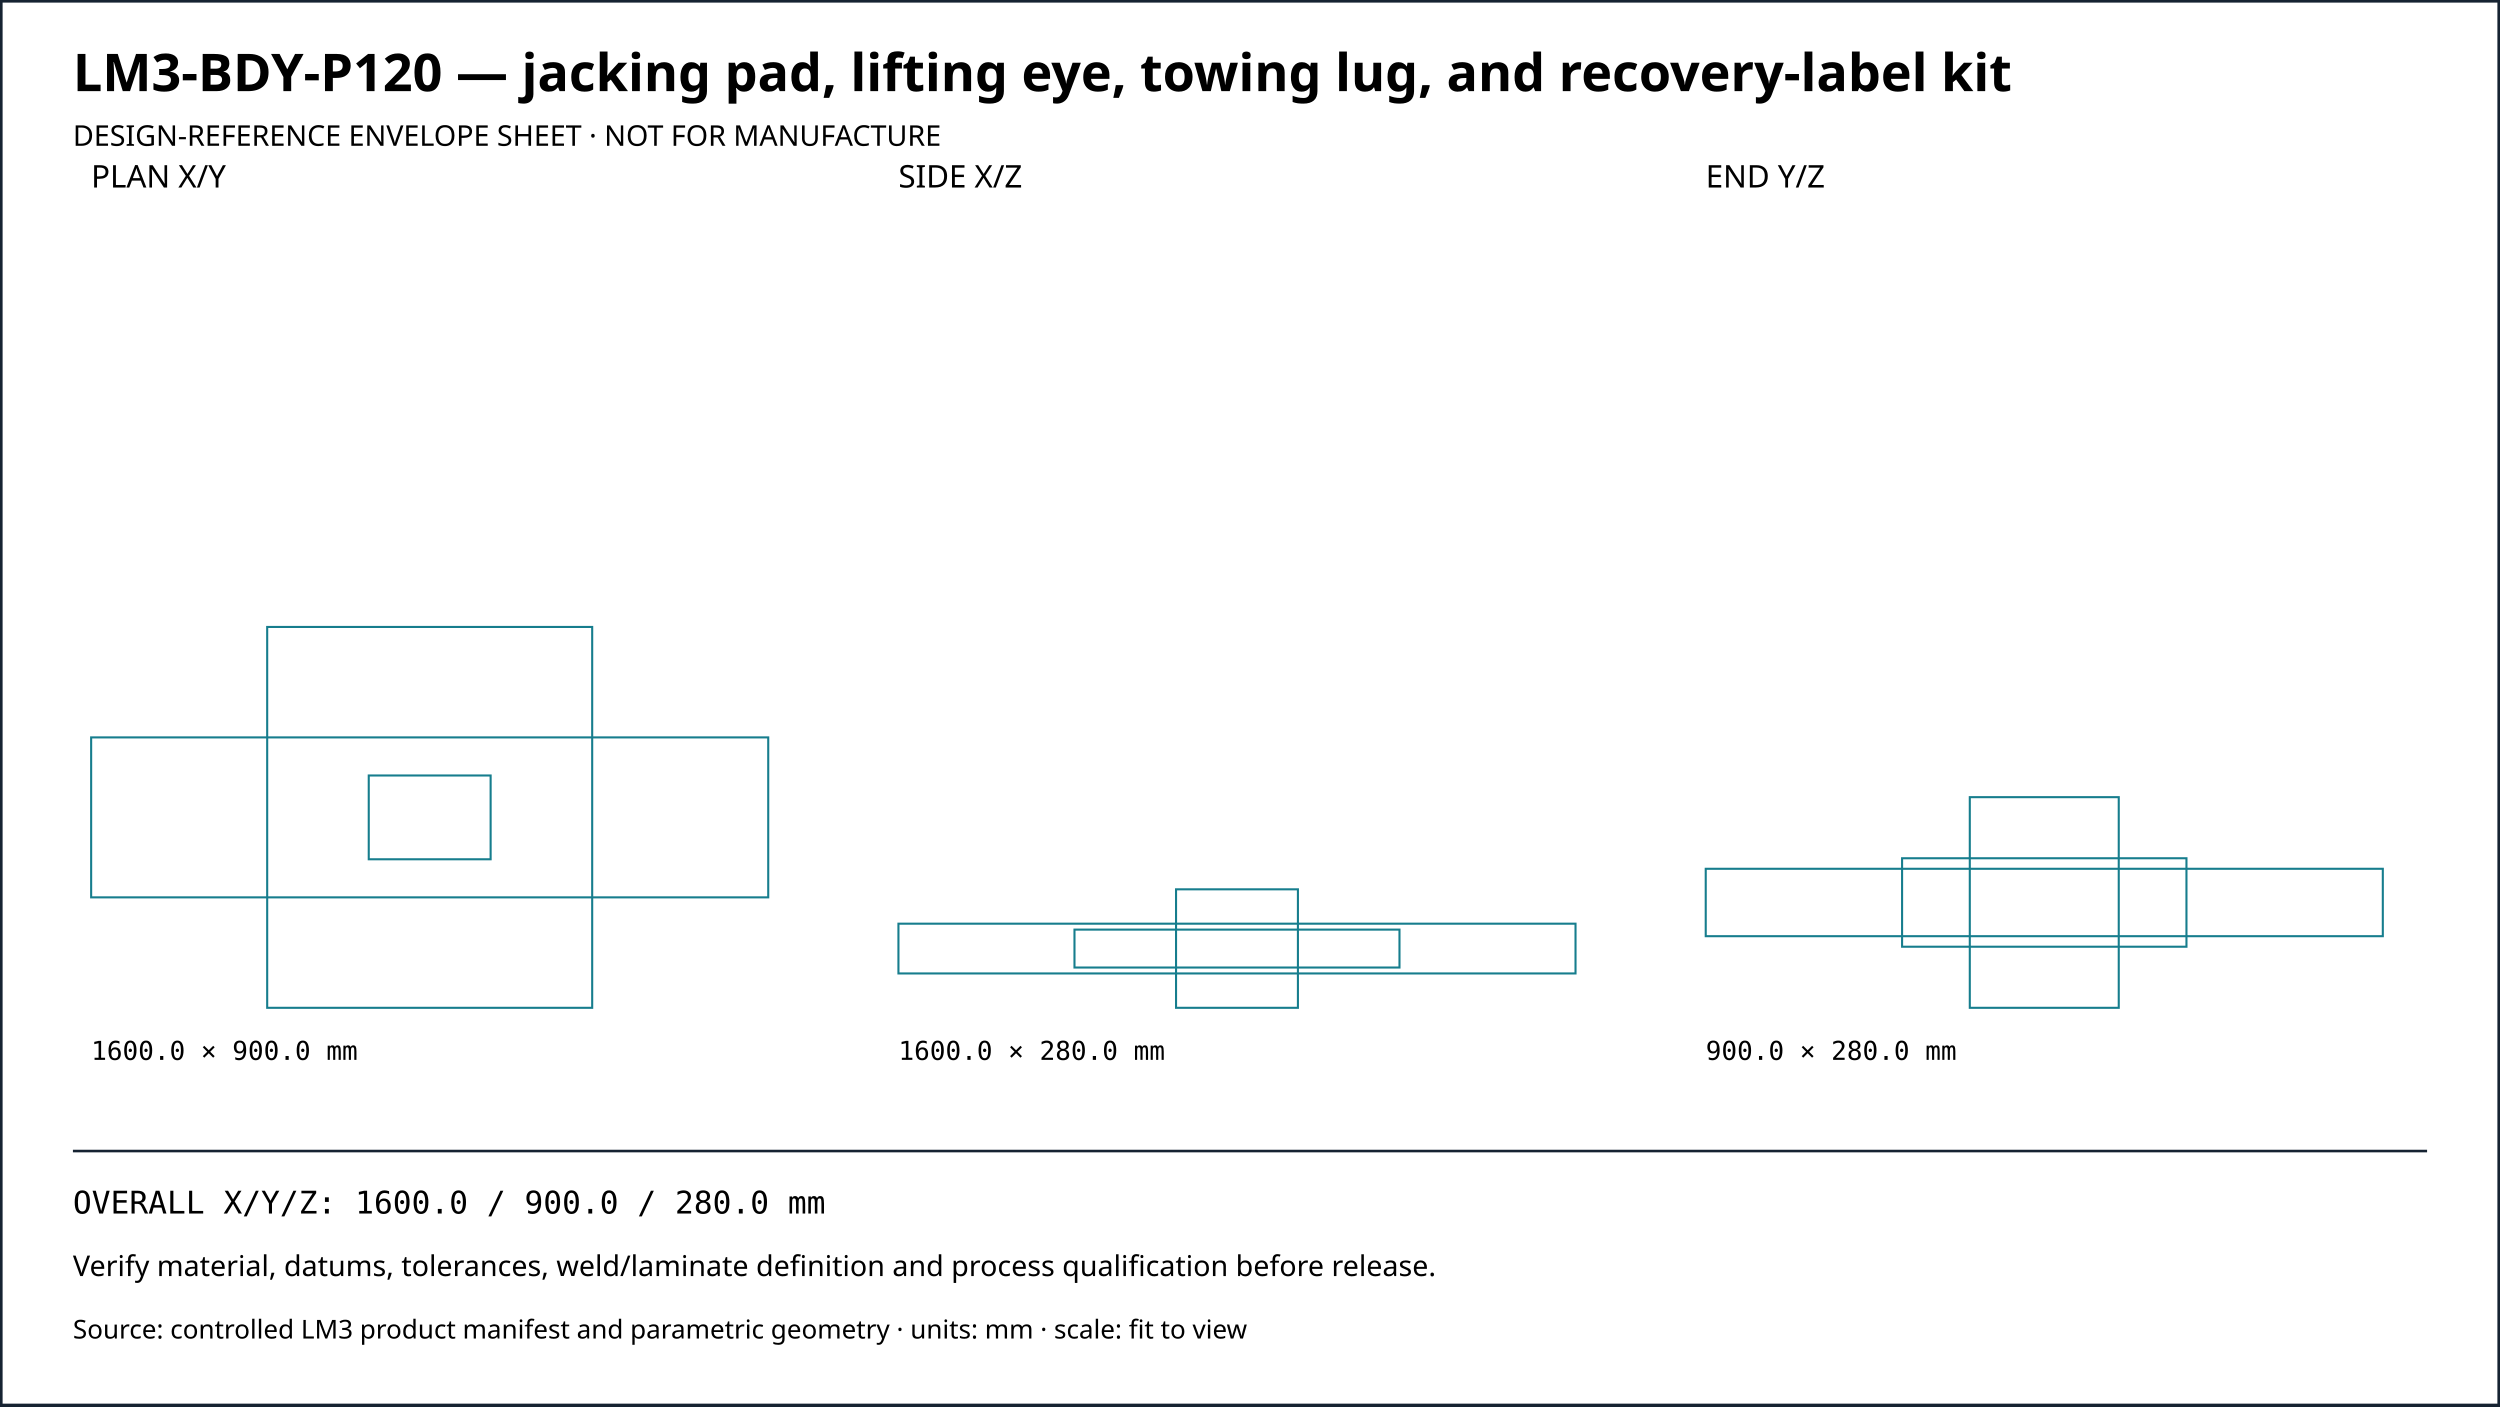
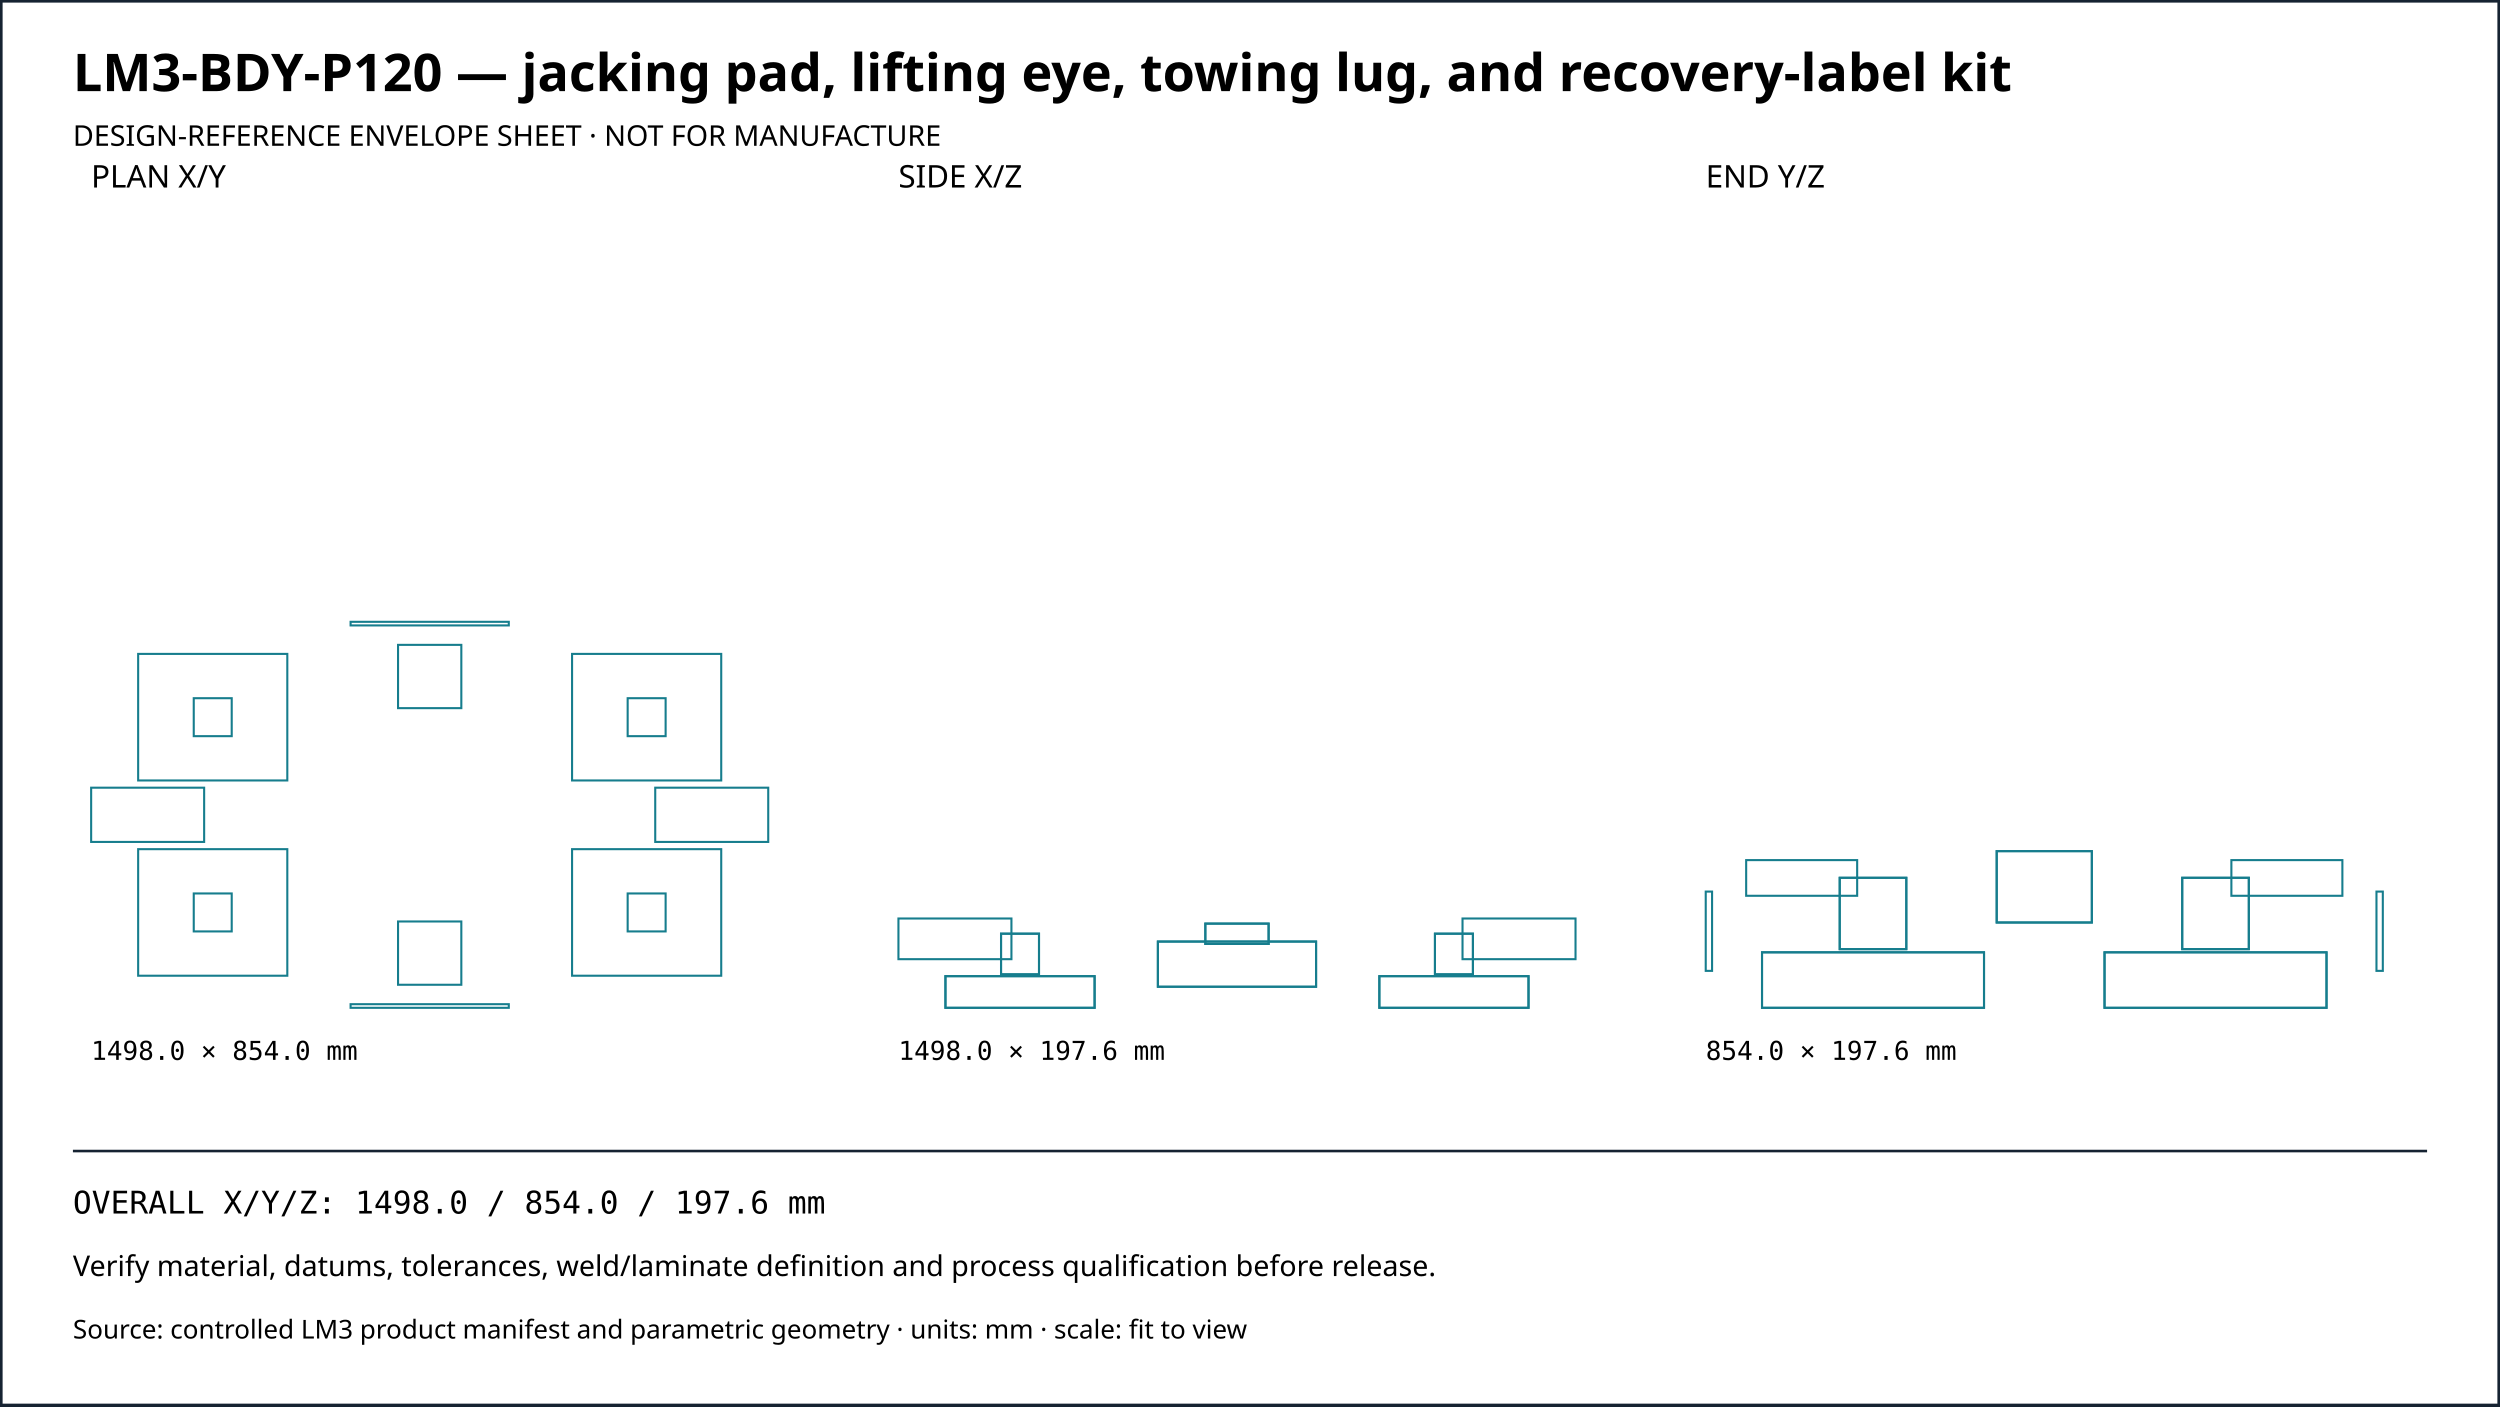
<svg xmlns="http://www.w3.org/2000/svg" width="960" height="540" viewBox="0 0 960 540">
  <rect width="960" height="540" fill="white" stroke="#162332" stroke-width="2" />
  <text x="28" y="35" font-family="sans-serif" font-size="20" font-weight="bold">LM3-BDY-P120 — jacking pad, lifting eye, towing lug, and recovery-label kit</text>
  <text x="28" y="56" font-family="sans-serif" font-size="11">DESIGN-REFERENCE ENVELOPE SHEET · NOT FOR MANUFACTURE</text>
  <text x="35.0" y="72.0" font-family="sans-serif" font-size="12">PLAN X/Y</text>
-   <rect x="35.000" y="283.163" width="260.000" height="61.425" fill="none" stroke="#167d8d" stroke-width="0.8" data-primitive="001" />
-   <rect x="102.600" y="240.750" width="124.800" height="146.250" fill="none" stroke="#167d8d" stroke-width="0.8" data-primitive="002" />
-   <rect x="141.600" y="297.788" width="46.800" height="32.175" fill="none" stroke="#167d8d" stroke-width="0.8" data-primitive="003" />
-   <text x="35.0" y="407" font-family="monospace" font-size="10">1600.0 × 900.0 mm</text>
+   <rect x="53.051" y="326.079" width="57.276" height="48.598" fill="none" stroke="#167d8d" stroke-width="0.8" data-primitive="001" />
+   <rect x="74.399" y="343.088" width="14.579" height="14.579" fill="none" stroke="#167d8d" stroke-width="0.8" data-primitive="002" />
+   <rect x="53.051" y="251.099" width="57.276" height="48.598" fill="none" stroke="#167d8d" stroke-width="0.8" data-primitive="003" />
+   <rect x="74.399" y="268.108" width="14.579" height="14.579" fill="none" stroke="#167d8d" stroke-width="0.8" data-primitive="004" />
+   <rect x="219.673" y="326.079" width="57.276" height="48.598" fill="none" stroke="#167d8d" stroke-width="0.8" data-primitive="005" />
+   <rect x="241.021" y="343.088" width="14.579" height="14.579" fill="none" stroke="#167d8d" stroke-width="0.8" data-primitive="006" />
+   <rect x="219.673" y="251.099" width="57.276" height="48.598" fill="none" stroke="#167d8d" stroke-width="0.8" data-primitive="007" />
+   <rect x="241.021" y="268.108" width="14.579" height="14.579" fill="none" stroke="#167d8d" stroke-width="0.8" data-primitive="008" />
+   <rect x="152.850" y="353.849" width="24.299" height="24.299" fill="none" stroke="#167d8d" stroke-width="0.8" data-primitive="009" />
+   <rect x="152.850" y="247.628" width="24.299" height="24.299" fill="none" stroke="#167d8d" stroke-width="0.8" data-primitive="010" />
+   <rect x="35.000" y="302.474" width="43.391" height="20.828" fill="none" stroke="#167d8d" stroke-width="0.8" data-primitive="011" />
+   <rect x="251.609" y="302.474" width="43.391" height="20.828" fill="none" stroke="#167d8d" stroke-width="0.8" data-primitive="012" />
+   <rect x="134.626" y="385.611" width="60.748" height="1.389" fill="none" stroke="#167d8d" stroke-width="0.8" data-primitive="013" />
+   <rect x="134.626" y="238.776" width="60.748" height="1.389" fill="none" stroke="#167d8d" stroke-width="0.8" data-primitive="014" />
+   <text x="35.0" y="407" font-family="monospace" font-size="10">1498.0 × 854.0 mm</text>
  <text x="345.0" y="72.0" font-family="sans-serif" font-size="12">SIDE X/Z</text>
-   <rect x="345.000" y="354.695" width="260.000" height="19.110" fill="none" stroke="#167d8d" stroke-width="0.8" data-primitive="001" />
-   <rect x="412.600" y="356.970" width="124.800" height="14.560" fill="none" stroke="#167d8d" stroke-width="0.8" data-primitive="002" />
-   <rect x="451.600" y="341.500" width="46.800" height="45.500" fill="none" stroke="#167d8d" stroke-width="0.8" data-primitive="003" />
-   <text x="345.0" y="407" font-family="monospace" font-size="10">1600.0 × 280.0 mm</text>
+   <rect x="363.051" y="374.850" width="57.276" height="12.150" fill="none" stroke="#167d8d" stroke-width="0.8" data-primitive="001" />
+   <rect x="384.399" y="358.535" width="14.579" height="15.621" fill="none" stroke="#167d8d" stroke-width="0.8" data-primitive="002" />
+   <rect x="363.051" y="374.850" width="57.276" height="12.150" fill="none" stroke="#167d8d" stroke-width="0.8" data-primitive="003" />
+   <rect x="384.399" y="358.535" width="14.579" height="15.621" fill="none" stroke="#167d8d" stroke-width="0.8" data-primitive="004" />
+   <rect x="529.673" y="374.850" width="57.276" height="12.150" fill="none" stroke="#167d8d" stroke-width="0.8" data-primitive="005" />
+   <rect x="551.021" y="358.535" width="14.579" height="15.621" fill="none" stroke="#167d8d" stroke-width="0.8" data-primitive="006" />
+   <rect x="529.673" y="374.850" width="57.276" height="12.150" fill="none" stroke="#167d8d" stroke-width="0.8" data-primitive="007" />
+   <rect x="551.021" y="358.535" width="14.579" height="15.621" fill="none" stroke="#167d8d" stroke-width="0.8" data-primitive="008" />
+   <rect x="462.850" y="354.665" width="24.299" height="7.810" fill="none" stroke="#167d8d" stroke-width="0.8" data-primitive="009" />
+   <rect x="462.850" y="354.665" width="24.299" height="7.810" fill="none" stroke="#167d8d" stroke-width="0.8" data-primitive="010" />
+   <rect x="345.000" y="352.704" width="43.391" height="15.621" fill="none" stroke="#167d8d" stroke-width="0.8" data-primitive="011" />
+   <rect x="561.609" y="352.704" width="43.391" height="15.621" fill="none" stroke="#167d8d" stroke-width="0.8" data-primitive="012" />
+   <rect x="444.626" y="361.555" width="60.748" height="17.356" fill="none" stroke="#167d8d" stroke-width="0.8" data-primitive="013" />
+   <rect x="444.626" y="361.555" width="60.748" height="17.356" fill="none" stroke="#167d8d" stroke-width="0.8" data-primitive="014" />
+   <text x="345.0" y="407" font-family="monospace" font-size="10">1498.0 × 197.6 mm</text>
  <text x="655.0" y="72.0" font-family="sans-serif" font-size="12">END Y/Z</text>
-   <rect x="730.400" y="329.569" width="109.200" height="33.973" fill="none" stroke="#167d8d" stroke-width="0.8" data-primitive="001" />
-   <rect x="655.000" y="333.613" width="260.000" height="25.884" fill="none" stroke="#167d8d" stroke-width="0.8" data-primitive="002" />
-   <rect x="756.400" y="306.111" width="57.200" height="80.889" fill="none" stroke="#167d8d" stroke-width="0.8" data-primitive="003" />
-   <text x="655.0" y="407" font-family="monospace" font-size="10">900.0 × 280.0 mm</text>
+   <rect x="676.616" y="365.689" width="85.246" height="21.311" fill="none" stroke="#167d8d" stroke-width="0.8" data-primitive="001" />
+   <rect x="706.452" y="337.070" width="25.574" height="27.400" fill="none" stroke="#167d8d" stroke-width="0.8" data-primitive="002" />
+   <rect x="808.138" y="365.689" width="85.246" height="21.311" fill="none" stroke="#167d8d" stroke-width="0.8" data-primitive="003" />
+   <rect x="837.974" y="337.070" width="25.574" height="27.400" fill="none" stroke="#167d8d" stroke-width="0.8" data-primitive="004" />
+   <rect x="676.616" y="365.689" width="85.246" height="21.311" fill="none" stroke="#167d8d" stroke-width="0.8" data-primitive="005" />
+   <rect x="706.452" y="337.070" width="25.574" height="27.400" fill="none" stroke="#167d8d" stroke-width="0.8" data-primitive="006" />
+   <rect x="808.138" y="365.689" width="85.246" height="21.311" fill="none" stroke="#167d8d" stroke-width="0.8" data-primitive="007" />
+   <rect x="837.974" y="337.070" width="25.574" height="27.400" fill="none" stroke="#167d8d" stroke-width="0.8" data-primitive="008" />
+   <rect x="670.527" y="330.281" width="42.623" height="13.700" fill="none" stroke="#167d8d" stroke-width="0.8" data-primitive="009" />
+   <rect x="856.850" y="330.281" width="42.623" height="13.700" fill="none" stroke="#167d8d" stroke-width="0.8" data-primitive="010" />
+   <rect x="766.733" y="326.841" width="36.534" height="27.400" fill="none" stroke="#167d8d" stroke-width="0.8" data-primitive="011" />
+   <rect x="766.733" y="326.841" width="36.534" height="27.400" fill="none" stroke="#167d8d" stroke-width="0.8" data-primitive="012" />
+   <rect x="655.000" y="342.368" width="2.436" height="30.445" fill="none" stroke="#167d8d" stroke-width="0.8" data-primitive="013" />
+   <rect x="912.564" y="342.368" width="2.436" height="30.445" fill="none" stroke="#167d8d" stroke-width="0.8" data-primitive="014" />
+   <text x="655.0" y="407" font-family="monospace" font-size="10">854.0 × 197.6 mm</text>
  <line x1="28" y1="442" x2="932" y2="442" stroke="#162332" />
-   <text x="28" y="466" font-family="monospace" font-size="12">OVERALL X/Y/Z: 1600.0 / 900.0 / 280.0 mm</text>
+   <text x="28" y="466" font-family="monospace" font-size="12">OVERALL X/Y/Z: 1498.0 / 854.0 / 197.6 mm</text>
  <text x="28" y="490" font-family="sans-serif" font-size="11">Verify material, datums, tolerances, weld/laminate definition and process qualification before release.</text>
  <text x="28" y="514" font-family="sans-serif" font-size="10">Source: controlled LM3 product manifest and parametric geometry · units: mm · scale: fit to view</text>
</svg>
